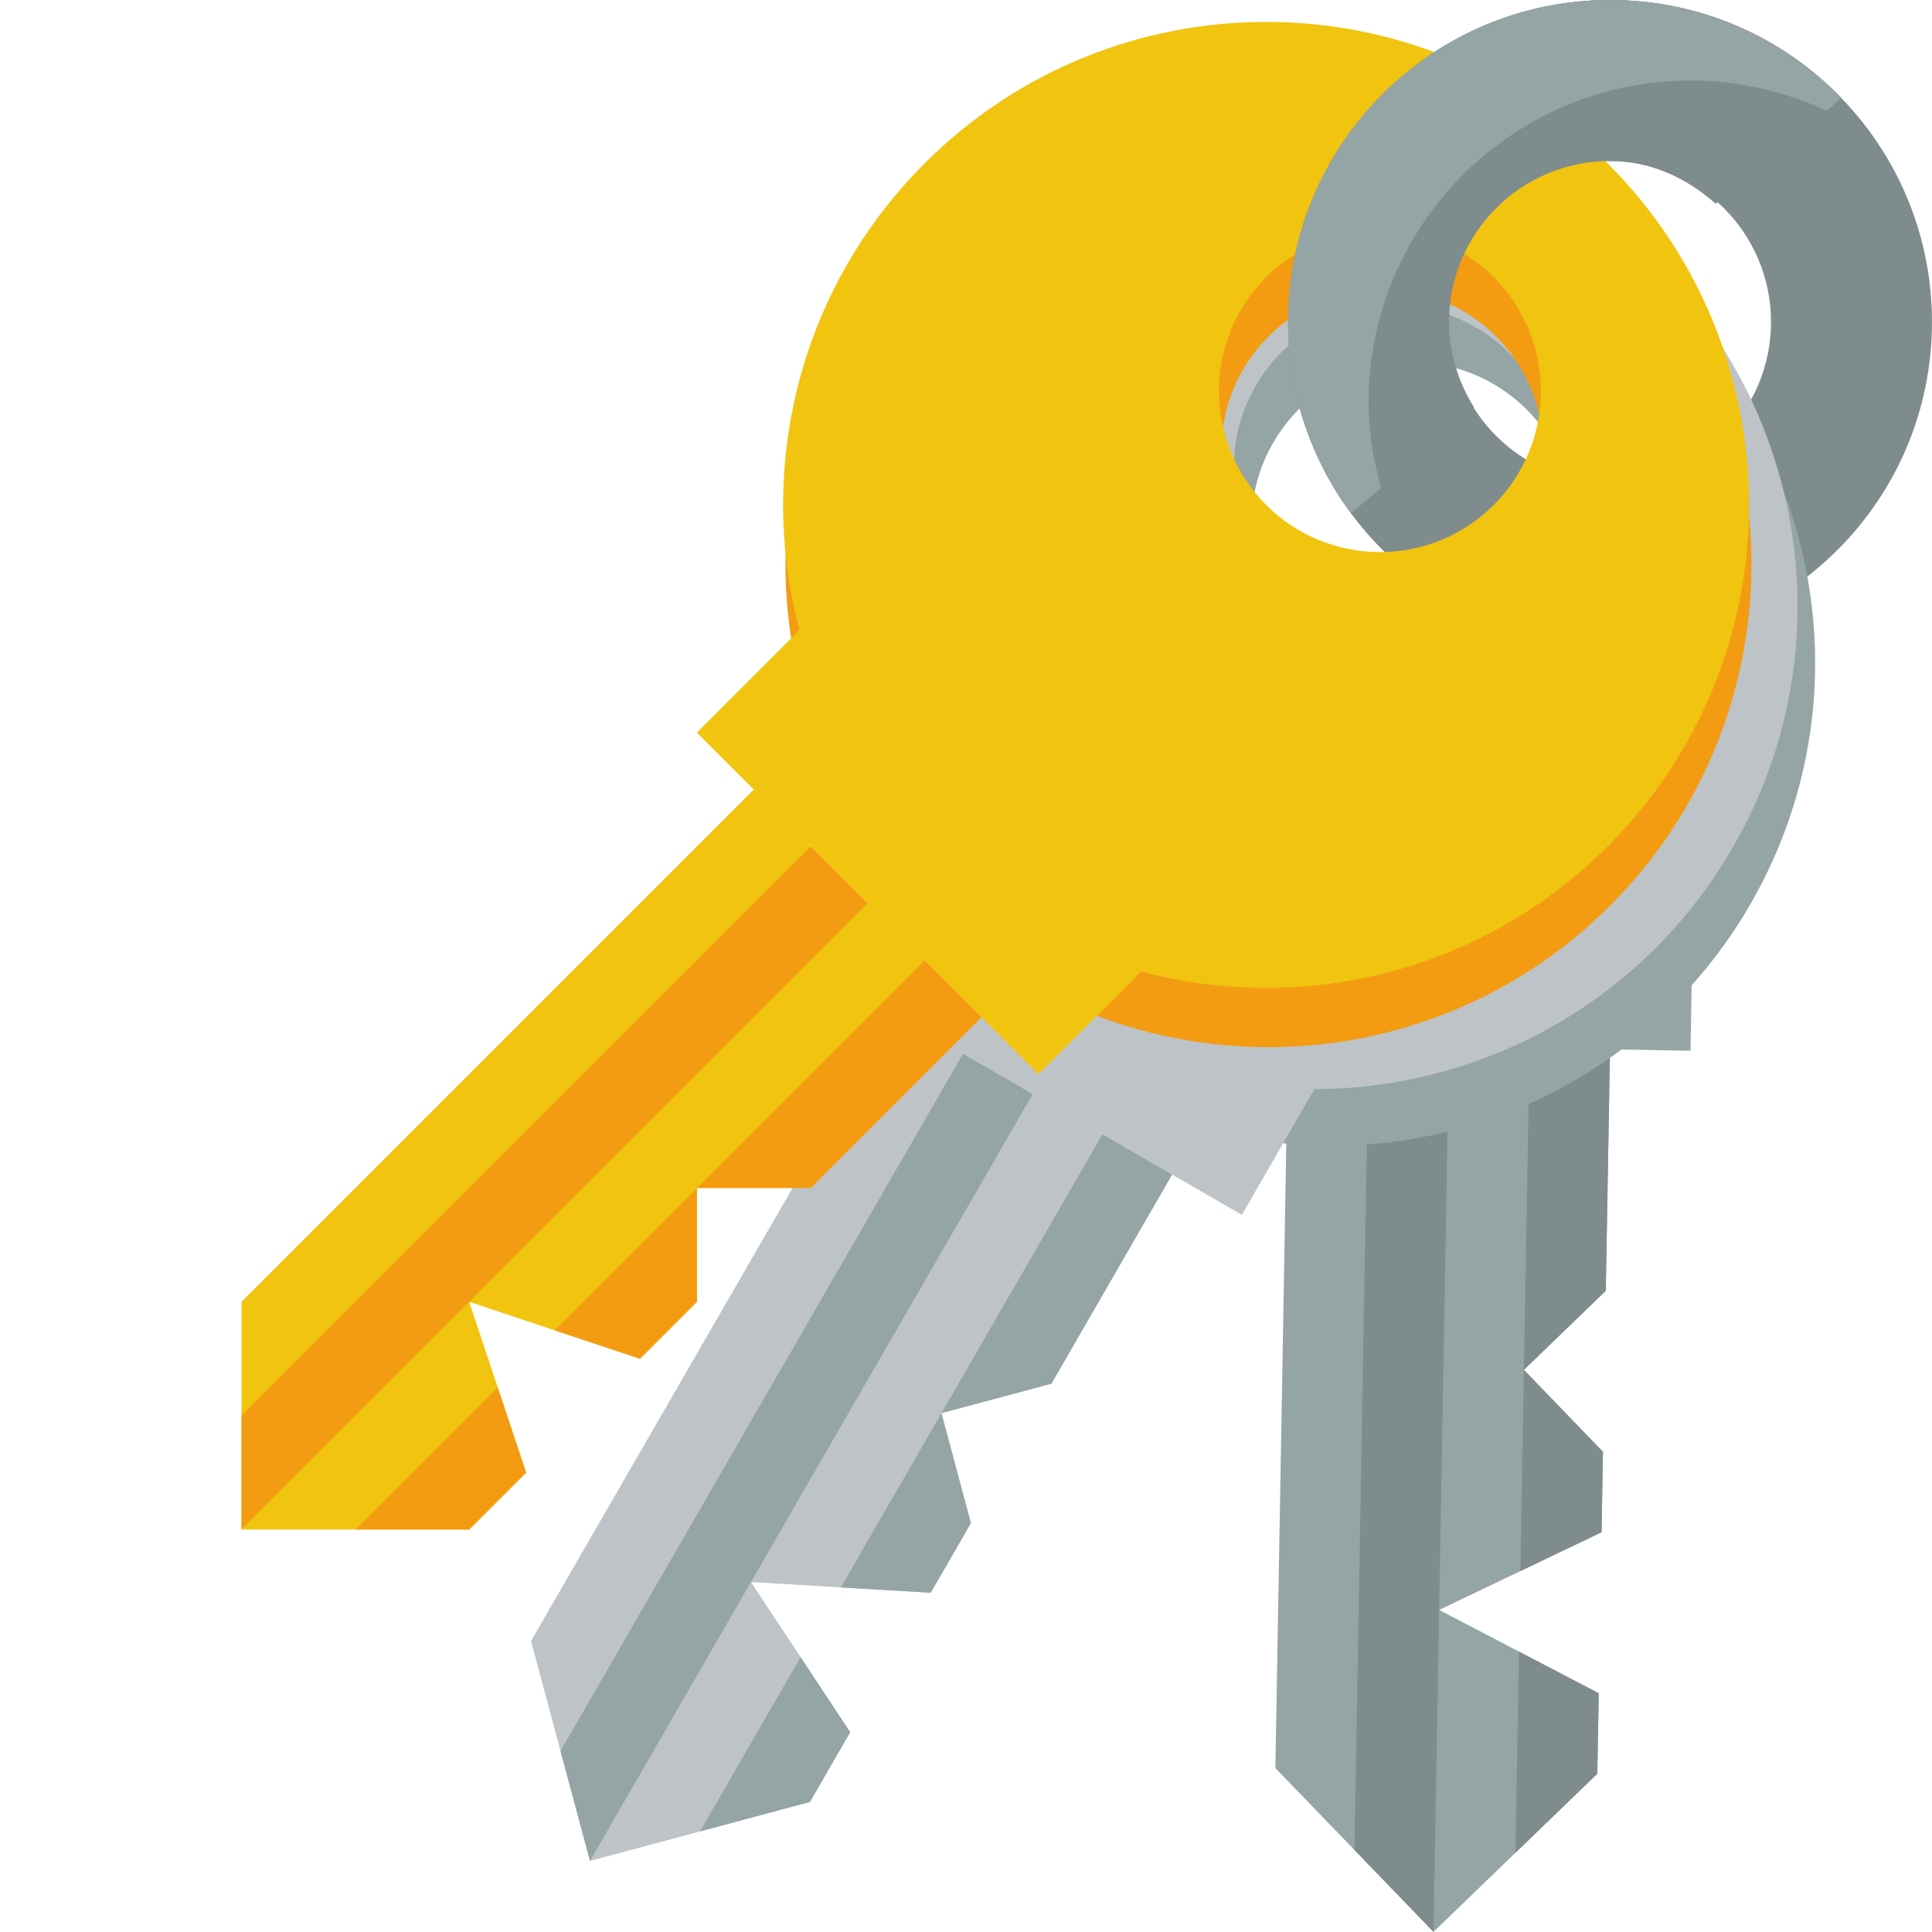
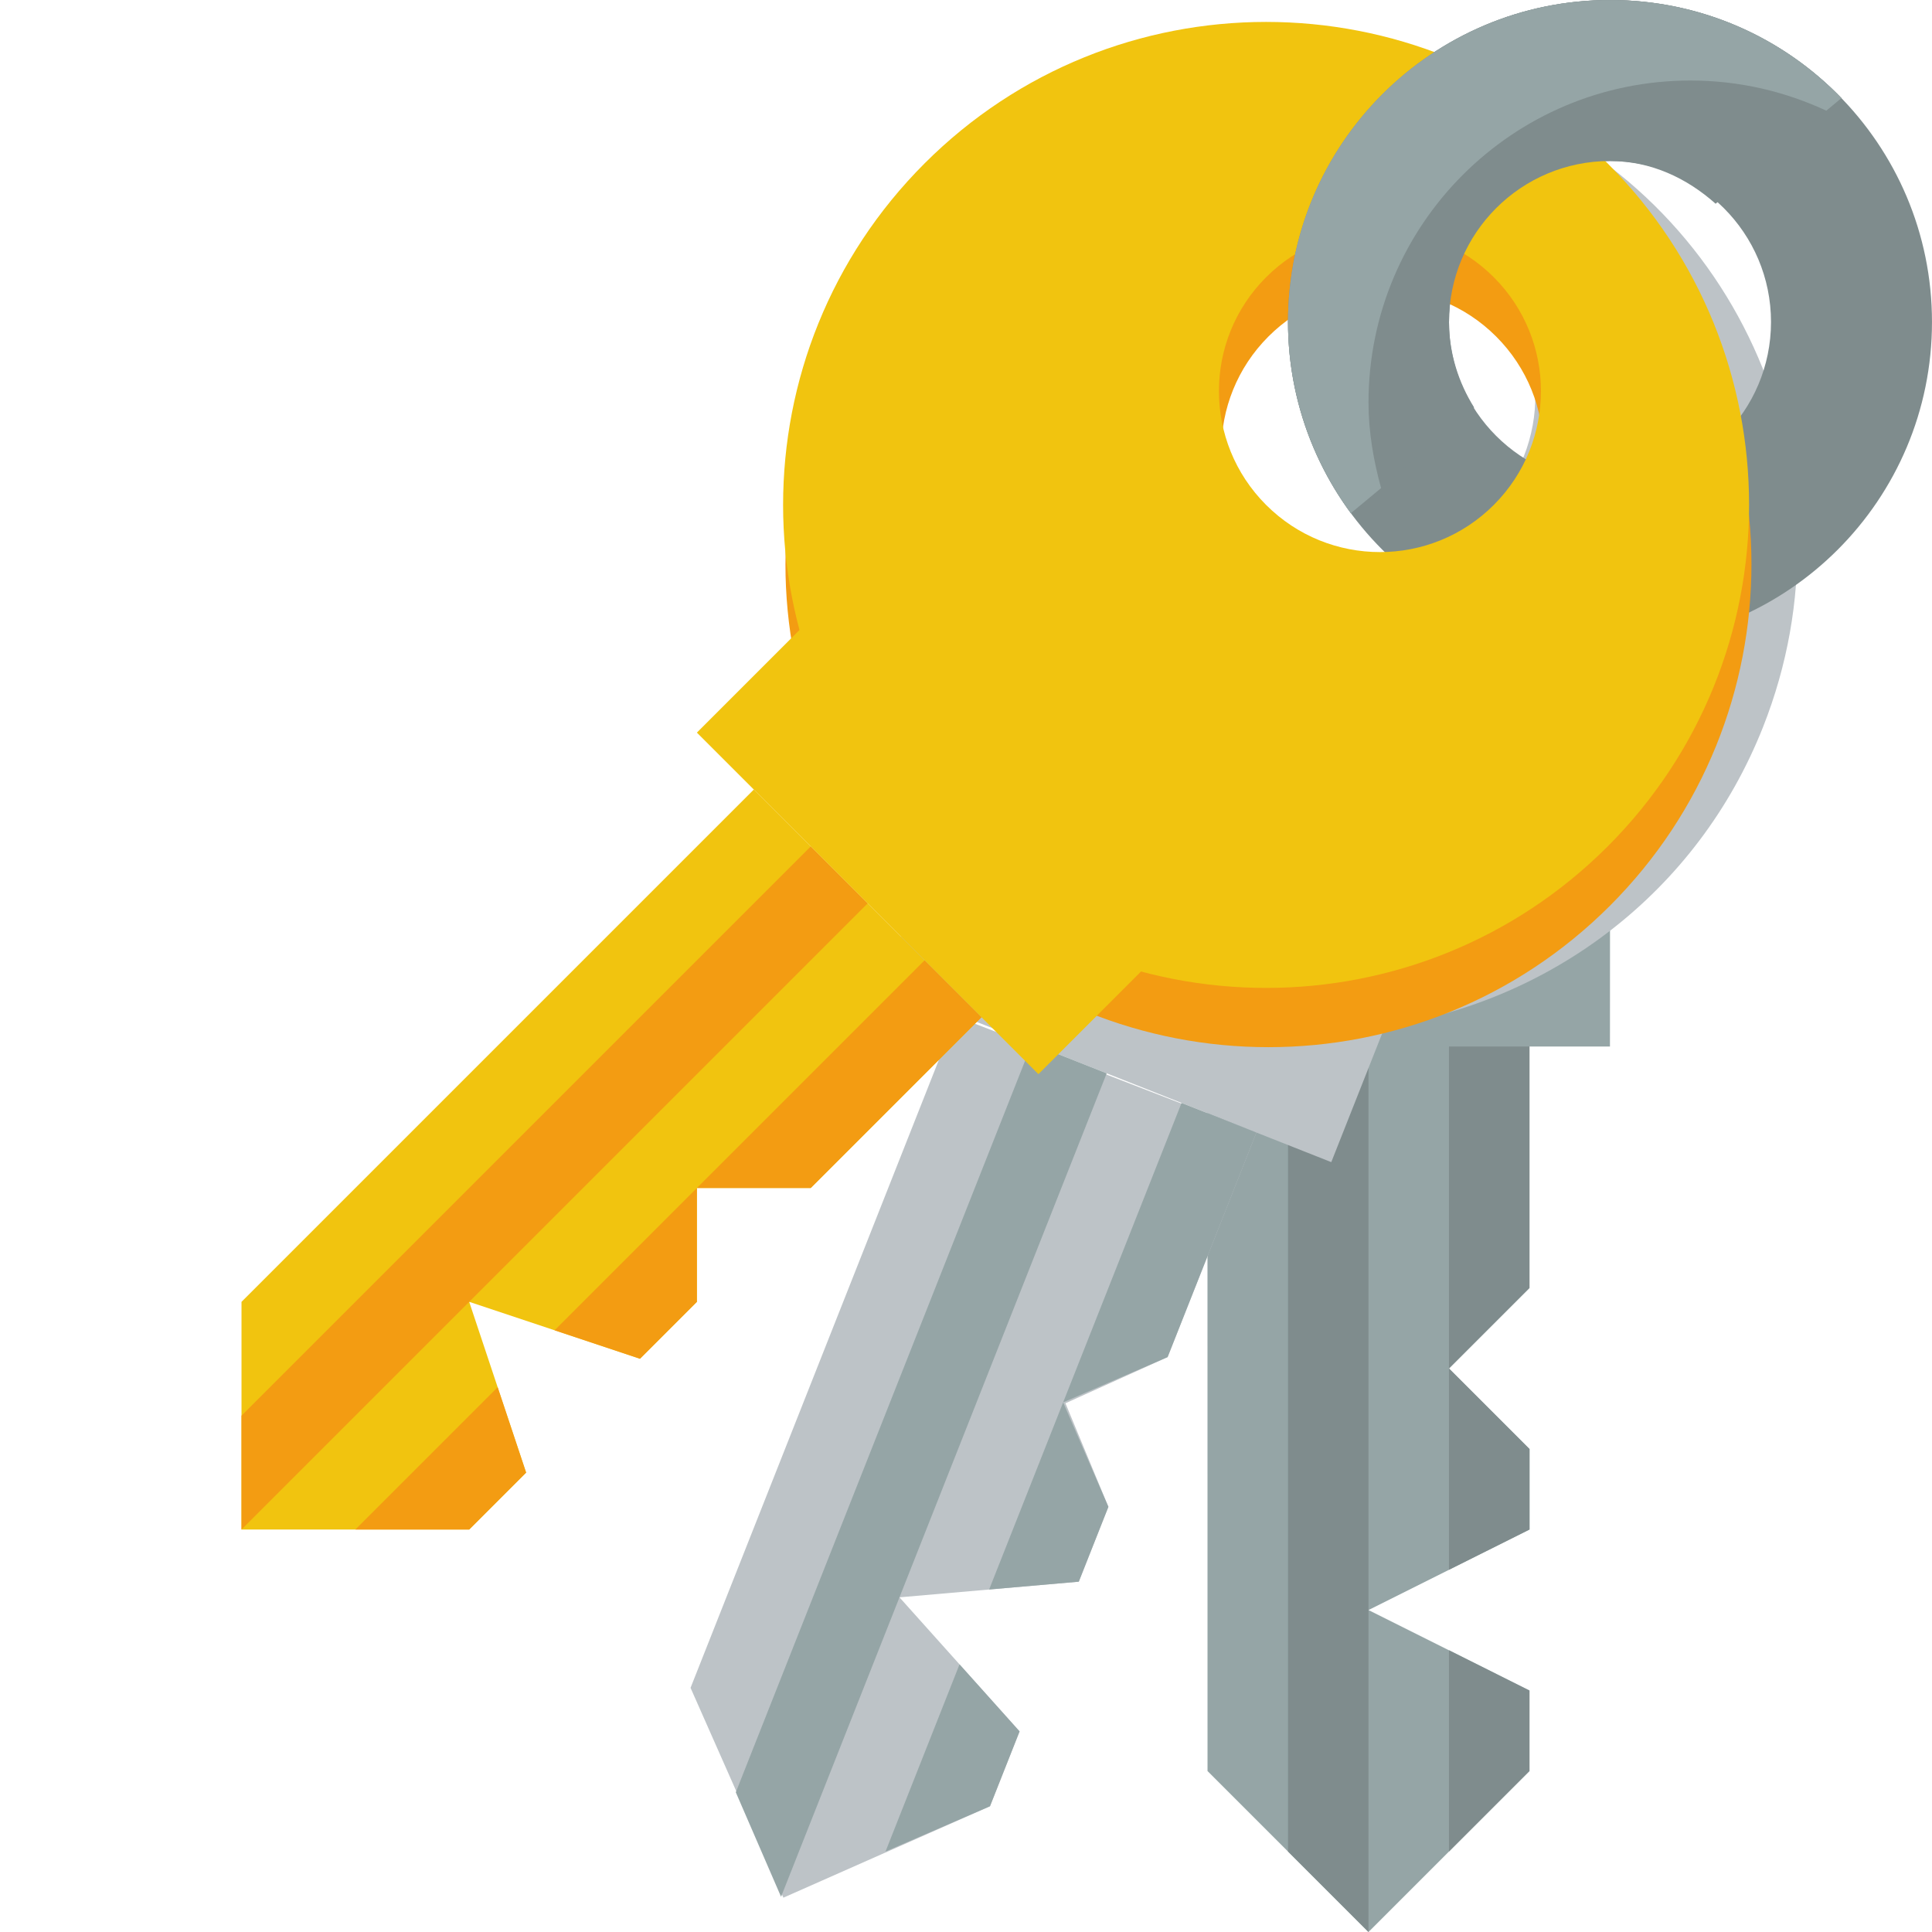
<svg xmlns="http://www.w3.org/2000/svg" version="1.1" width="24" height="24" id="svg2">
  <defs id="defs4" />
  <g transform="translate(0,-1028.362)" id="layer1">
    <g id="g3847" transform="matrix(0.7071068,0.7071068,-0.7071068,0.7071068,740.0614,298.1587)">
-       <g id="g3055" transform="matrix(0.7193951,-0.6946011,0.6946011,0.7193951,-692.0008,314.6253)">
-         <rect style="fill:#95a5a6;fill-opacity:1;fill-rule:nonzero;stroke:none" id="rect3774-6" width="6" height="2" x="4.441" y="1008.073" />
-         <path style="fill:#95a5a6;fill-opacity:1;stroke:none" d="M 5.441,1010.073 5.441,1019.073 7.441,1021.073 9.441,1019.073 9.441,1018.073 7.441,1017.073 9.441,1016.073 9.441,1015.073 8.441,1014.073 9.441,1013.073 9.441,1010.073 z" id="path3776-3" />
-         <path style="fill:#7f8c8d;fill-opacity:1;stroke:none" d="M 8.441,1010.073 8.441,1014.073 9.441,1013.073 9.441,1010.073 8.441,1010.073 z M 8.441,1014.073 8.441,1016.573 9.441,1016.073 9.441,1015.073 8.441,1014.073 z M 8.441,1017.573 8.441,1020.073 9.441,1019.073 9.441,1018.073 8.441,1017.573 z" id="path3776-8-9" />
-         <path style="fill:#7f8c8d;fill-opacity:1;stroke:none" d="M 6.441,1010.073 6.441,1020.073 7.441,1021.073 7.441,1017.073 7.441,1010.073 6.441,1010.073 z" id="path3776-6-9" />
+       <g id="g3173" transform="translate(-8.016256,10.97)">
+         <path style="fill:#95a5a6;fill-opacity:1;fill-rule:nonzero;stroke:none" d="M 19.077,1026.897 C 19.43,1027.25 19.784,1027.604 20.138,1027.957 21.552,1026.543 22.966,1025.129 24.38,1023.715 24.027,1023.361 23.673,1023.008 23.32,1022.654 21.905,1024.068 20.491,1025.482 19.077,1026.897 z M 23.673,1024.422 C 22.612,1025.247 21.552,1026.072 20.491,1026.897 22.73,1029.136 24.969,1031.375 27.209,1033.614 28.151,1033.614 29.094,1033.614 30.037,1033.614 30.037,1032.671 30.037,1031.728 30.037,1030.786 29.801,1030.55 29.566,1030.314 29.33,1030.079 28.623,1030.314 27.916,1030.55 27.209,1030.786 27.444,1030.079 27.68,1029.371 27.916,1028.664 27.68,1028.429 27.444,1028.193 27.209,1027.957 26.737,1027.957 26.266,1027.957 25.794,1027.957 25.794,1027.486 25.794,1027.014 25.794,1026.543 25.087,1025.836 24.38,1025.129 23.673,1024.422 z" id="path3769-9-2" />
+         <path style="fill:#7f8c8d;fill-opacity:1;stroke:none" d="M 22.966,1025.129 25.794,1027.957 25.794,1026.543 23.673,1024.422 22.966,1025.129 z M 25.794,1027.957 27.562,1029.725 27.916,1028.664 27.209,1027.957 25.794,1027.957 z M 28.269,1030.432 30.037,1032.2 30.037,1030.786 29.33,1030.079 28.269,1030.432 z" id="path3776-8-4-2" />
+         <path style="fill:#7f8c8d;fill-opacity:1;stroke:none" d="M 21.552,1026.543 28.623,1033.614 30.037,1033.614 27.209,1030.786 22.259,1025.836 21.552,1026.543 z" id="path3776-6-1-3" />
+       </g>
+       <g id="g3998" transform="matrix(0.9299255,0.367748,-0.367748,0.9299255,351.2814,91.20517)">
+         <path id="path3769-9-2-1" transform="matrix(0.7071068,-0.7071068,0.7071068,0.7071068,-6.970567,1039.634)" d="M 52.031,-8 C 50.374,-8 48.836,-7.336 47.75,-6.25 46.664,-5.164 46,-3.657 46,-2 46,0.214 47.219,2.151 49,3.188 L 49,5 54,5 55,5 55,3.188 C 56.796,2.147 58,0.221 58,-2 58,-5.314 55.345,-8 52.031,-8 z M 54,5 50,5.031 50,14 52.031,16 54,14 54,13 52,12 54,11 54,10 53.031,9 54,8 54,5 z M 52.031,-6 C 53.136,-6 54,-5.136 54,-4.031 54,-2.927 53.105,-2 52,-2 50.895,-2 50,-2.895 50,-4 50,-4.552 50.232,-5.044 50.594,-5.406 50.956,-5.768 51.479,-6 52.031,-6 z" style="fill:#bdc3c7;fill-opacity:1;fill-rule:nonzero;stroke:none" />
+         <path id="path3776-8-4-2-2" transform="matrix(0.7071068,-0.7071068,0.7071068,0.7071068,-6.970567,1039.634)" d="M 51,5 51,15 52,16 52,12 52,5 51,5 z M 53,5 53,9 54,8 54,5 53,5 z M 53,9 53,11.5 54,11 54,10 53,9 z M 53,12.5 53,15 54,14 54,13 53,12.5 z" style="fill:#95a5a6;fill-opacity:1;stroke:none" />
      </g>
      <path style="fill:#7f8c8d;fill-opacity:1;fill-rule:nonzero;stroke:none" d="M 7.172,1025.492 C 5.609,1027.054 5.609,1029.587 7.172,1031.149 8.734,1032.711 11.266,1032.711 12.828,1031.149 14.391,1029.587 14.391,1027.054 12.828,1025.492 11.266,1023.93 8.734,1023.93 7.172,1025.492 z M 8.586,1026.906 C 9.367,1026.125 10.633,1026.125 11.414,1026.906 12.195,1027.687 12.195,1028.954 11.414,1029.735 10.633,1030.516 9.367,1030.516 8.586,1029.735 7.805,1028.954 7.805,1027.687 8.586,1026.906 z" id="path3024" />
-       <path id="path3769-0-1" d="M 8.998,1027.958 C 5.797,1028.816 3.898,1032.106 4.756,1035.307 5.613,1038.507 8.903,1040.407 12.104,1039.549 15.305,1038.692 17.204,1035.402 16.347,1032.201 15.489,1029 12.199,1027.101 8.998,1027.958 z M 9.516,1029.89 C 10.583,1029.604 11.679,1030.237 11.965,1031.304 12.251,1032.371 11.618,1033.468 10.551,1033.754 9.484,1034.04 8.387,1033.406 8.102,1032.34 7.816,1031.273 8.449,1030.176 9.516,1029.89 z" style="fill:#95a5a6;fill-opacity:1;fill-rule:nonzero;stroke:none" />
-       <path id="path3769-07" d="M 8.346,1027.616 C 5.145,1028.473 3.246,1031.763 4.103,1034.964 4.961,1038.165 8.251,1040.064 11.452,1039.207 14.653,1038.349 16.552,1035.059 15.694,1031.858 14.837,1028.657 11.547,1026.758 8.346,1027.616 z M 8.864,1029.547 C 9.931,1029.262 11.027,1029.895 11.313,1030.962 11.599,1032.029 10.966,1033.125 9.899,1033.411 8.832,1033.697 7.735,1033.064 7.449,1031.997 7.163,1030.93 7.797,1029.833 8.864,1029.547 z" style="fill:#bdc3c7;fill-opacity:1;fill-rule:nonzero;stroke:none" />
-       <rect y="1005.761" x="-260.905" height="2" width="6" id="rect3774-5" style="fill:#bdc3c7;fill-opacity:1;fill-rule:nonzero;stroke:none" transform="matrix(0.9659258,-0.258819,0.258819,0.9659258,0,0)" />
-       <path id="path3776-9" d="M 9.779,1040.69 12.108,1049.384 14.558,1050.798 15.972,1048.348 15.713,1047.382 13.522,1046.934 15.195,1045.45 14.937,1044.485 13.712,1043.777 14.419,1042.553 13.642,1039.655 z" style="fill:#bdc3c7;fill-opacity:1;stroke:none" />
-       <path id="path3776-8-0" d="M 12.677,1039.914 13.712,1043.777 14.419,1042.553 13.642,1039.655 12.677,1039.914 z M 13.712,1043.777 14.359,1046.192 15.195,1045.45 14.937,1044.485 13.712,1043.777 z M 14.618,1047.158 15.265,1049.573 15.972,1048.348 15.713,1047.382 14.618,1047.158 z" style="fill:#95a5a6;fill-opacity:1;stroke:none" />
-       <path id="path3776-6-5" d="M 10.745,1040.431 13.333,1050.091 14.558,1050.798 13.522,1046.934 11.711,1040.173 10.745,1040.431 z" style="fill:#95a5a6;fill-opacity:1;stroke:none" />
      <path id="path3769-0" d="M 9.127,1027.448 C 5.813,1027.448 3.127,1030.134 3.127,1033.448 3.127,1036.761 5.813,1039.448 9.127,1039.448 12.441,1039.448 15.127,1036.761 15.127,1033.448 15.127,1030.134 12.441,1027.448 9.127,1027.448 z M 9.127,1029.448 C 10.232,1029.448 11.127,1030.343 11.127,1031.448 11.127,1032.552 10.232,1033.448 9.127,1033.448 8.023,1033.448 7.127,1032.552 7.127,1031.448 7.127,1030.343 8.023,1029.448 9.127,1029.448 z" style="fill:#f39c12;fill-opacity:1;fill-rule:nonzero;stroke:none" />
      <path id="path3769" d="M 8.586,1026.948 C 5.272,1026.948 2.586,1029.634 2.586,1032.948 2.586,1036.262 5.272,1038.948 8.586,1038.948 11.899,1038.948 14.586,1036.262 14.586,1032.948 14.586,1029.634 11.899,1026.948 8.586,1026.948 z M 8.586,1028.948 C 9.69,1028.948 10.586,1029.843 10.586,1030.948 10.586,1032.053 9.69,1032.948 8.586,1032.948 7.481,1032.948 6.586,1032.053 6.586,1030.948 6.586,1029.843 7.481,1028.948 8.586,1028.948 z" style="fill:#f1c40f;fill-opacity:1;fill-rule:nonzero;stroke:none" />
      <rect y="1037.948" x="5.586" height="2" width="6" id="rect3774" style="fill:#f1c40f;fill-opacity:1;fill-rule:nonzero;stroke:none" />
      <path id="path3776" d="M 6.586,1039.948 6.586,1048.948 8.586,1050.948 10.586,1048.948 10.586,1047.948 8.586,1046.948 10.586,1045.948 10.586,1044.948 9.586,1043.948 10.586,1042.948 10.586,1039.948 z" style="fill:#f1c40f;fill-opacity:1;stroke:none" />
      <path id="path3776-8" d="M 9.586,1039.948 9.586,1043.948 10.586,1042.948 10.586,1039.948 9.586,1039.948 z M 9.586,1043.948 9.586,1046.448 10.586,1045.948 10.586,1044.948 9.586,1043.948 z M 9.586,1047.448 9.586,1049.948 10.586,1048.948 10.586,1047.948 9.586,1047.448 z" style="fill:#f39c12;fill-opacity:1;stroke:none" />
      <path id="path3776-6" d="M 7.586,1039.948 7.586,1049.948 8.586,1050.948 8.586,1046.948 8.586,1039.948 7.586,1039.948 z" style="fill:#f39c12;fill-opacity:1;stroke:none" />
      <path style="fill:#7f8c8d;fill-opacity:1;fill-rule:nonzero;stroke:none" d="M 20 0 C 17.791 2.1213204e-06 16 1.791 16 4 C 16 4.885 16.294 5.712 16.781 6.375 L 18.312 5.062 C 18.12 4.755 18 4.39 18 4 C 18 2.895 18.895 2 20 2 C 20.511 2 20.959 2.216 21.312 2.531 L 22.875 1.219 C 22.148 0.466 21.13 -7.2309511e-07 20 0 z " transform="matrix(0.7071068,-0.7071068,0.7071068,0.7071068,-6.970567,1039.634)" id="path3024-0" />
      <path style="fill:#95a5a6;fill-opacity:1;fill-rule:nonzero;stroke:none" d="M 7.172,1025.492 C 5.609,1027.054 5.609,1029.587 7.172,1031.149 7.798,1031.775 8.59,1032.152 9.403,1032.276 L 9.448,1031.79 C 9.143,1031.617 8.844,1031.407 8.586,1031.149 7.024,1029.587 7.024,1027.054 8.586,1025.492 9.013,1025.065 9.512,1024.758 10.044,1024.564 L 10.066,1024.321 C 9.02,1024.303 7.97,1024.693 7.172,1025.492 z" id="path3024-0-9" />
    </g>
  </g>
</svg>
